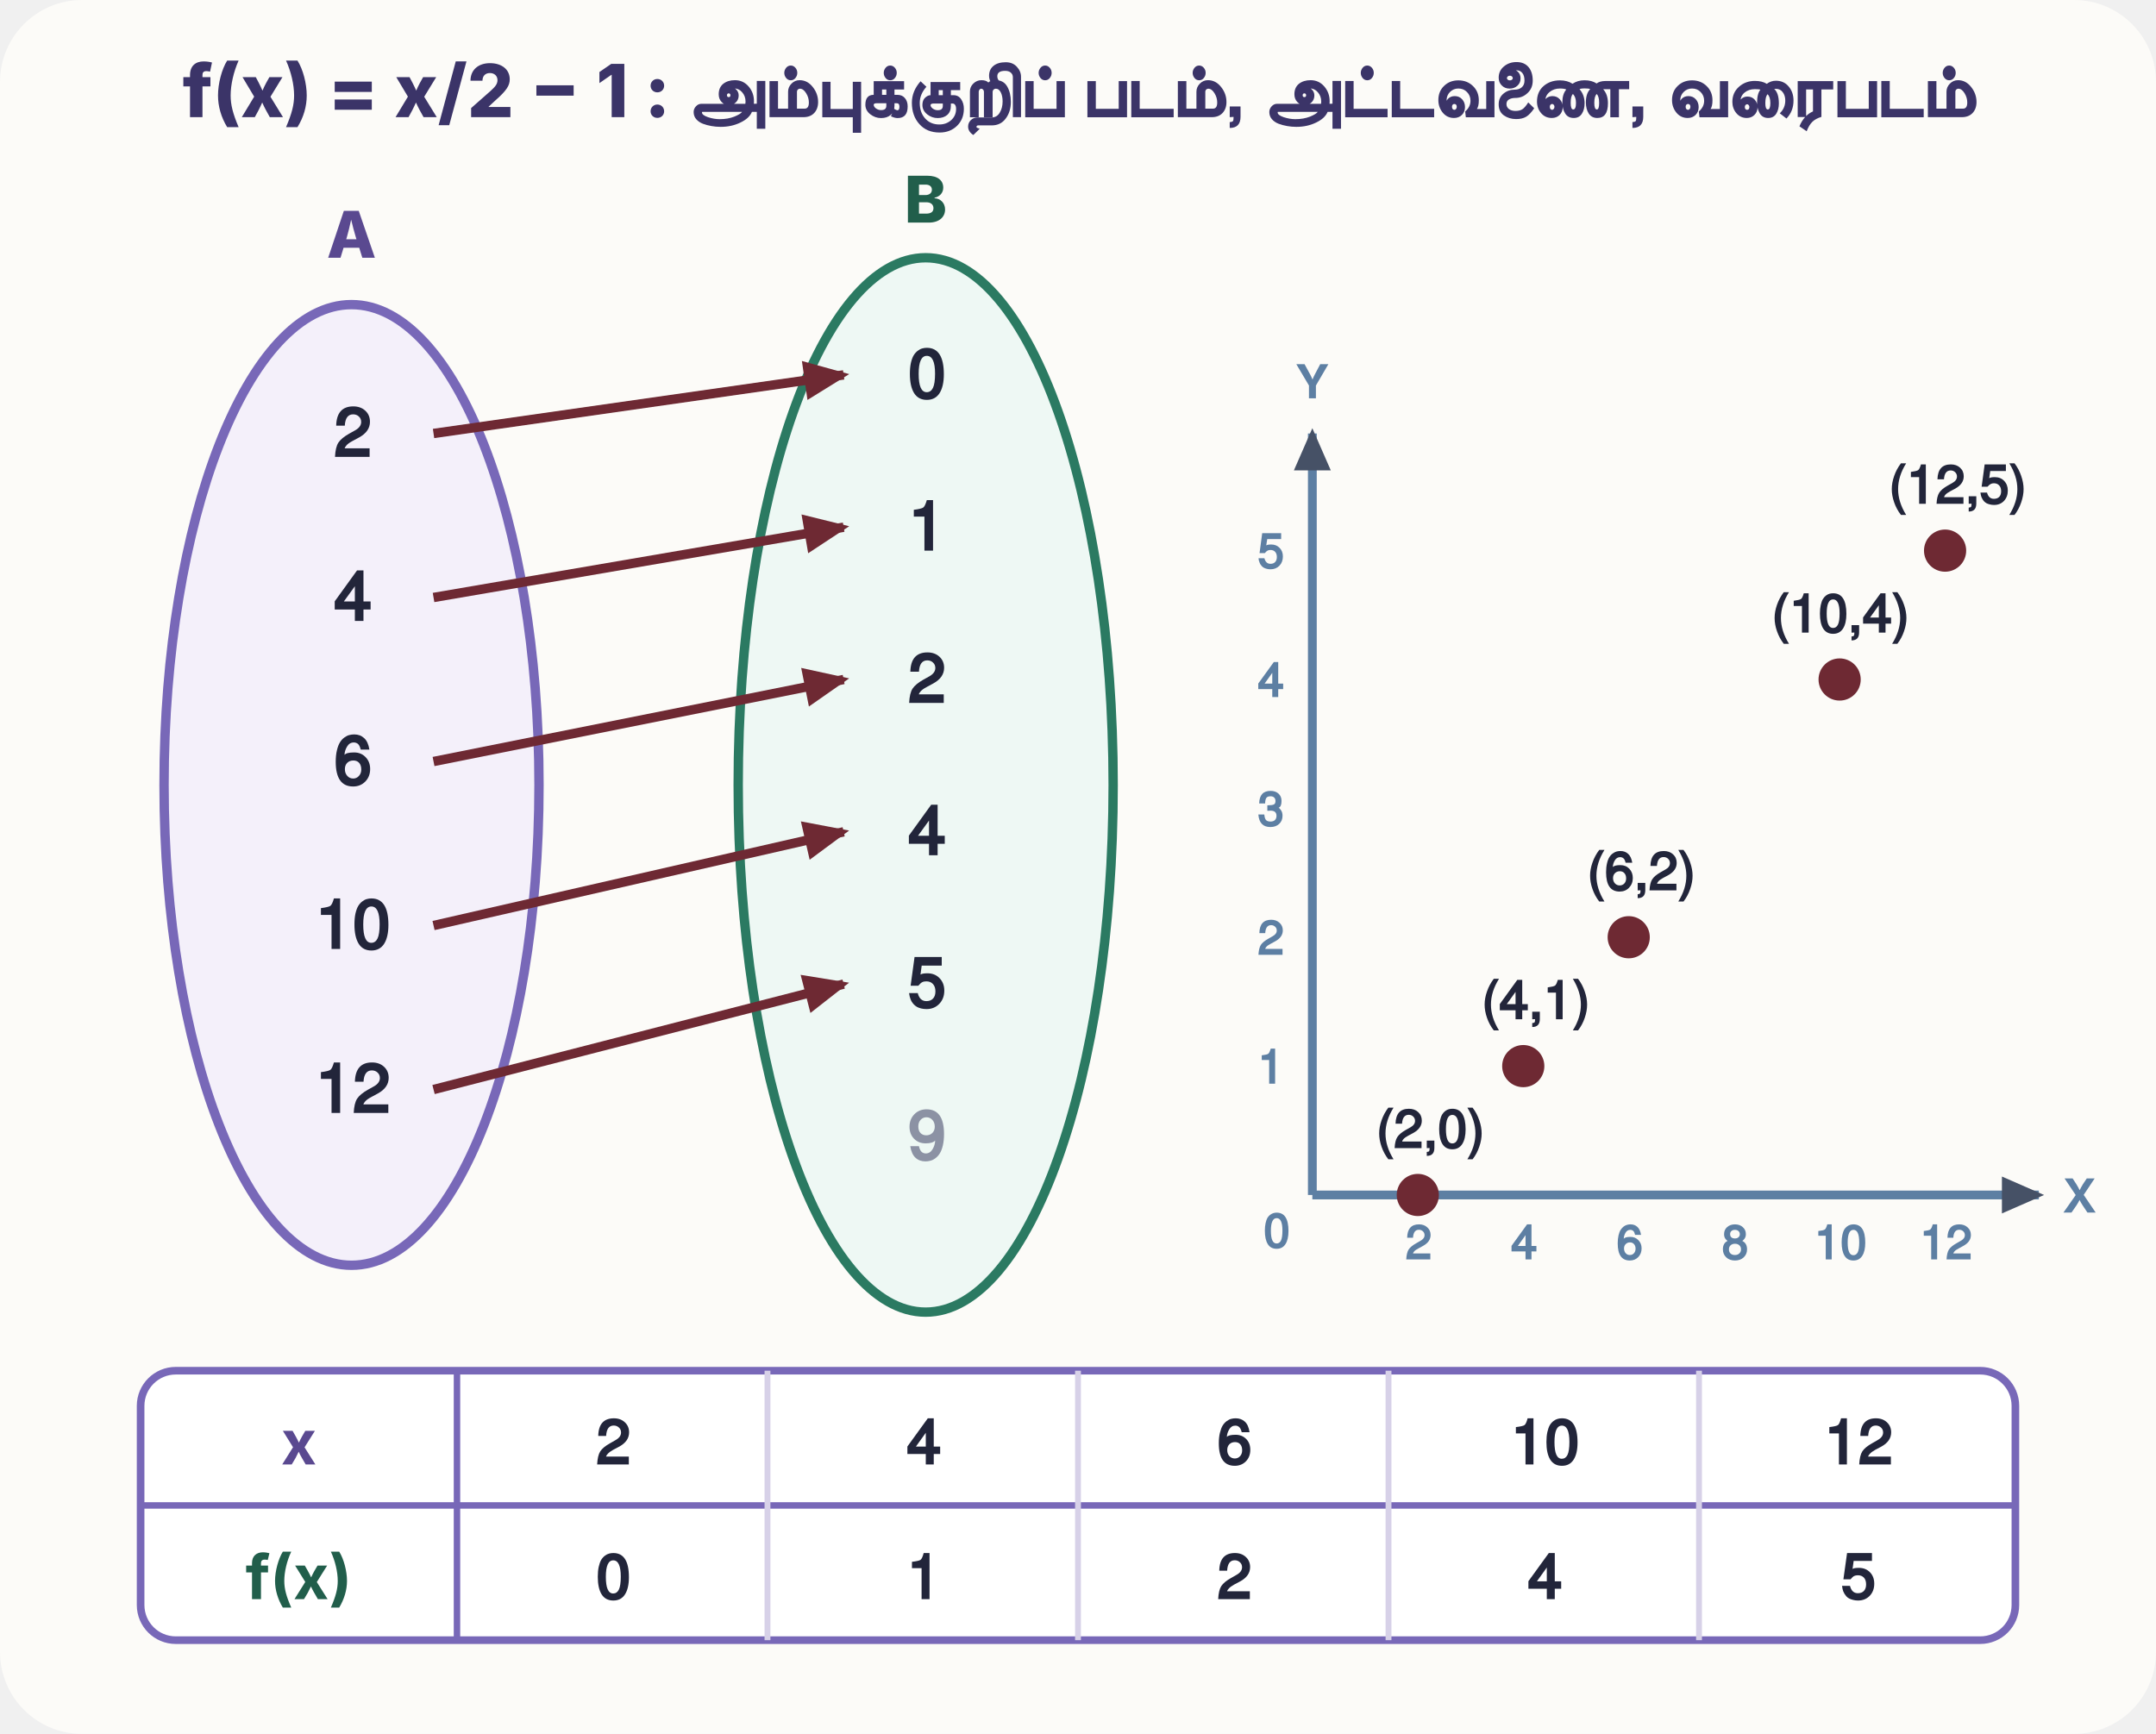
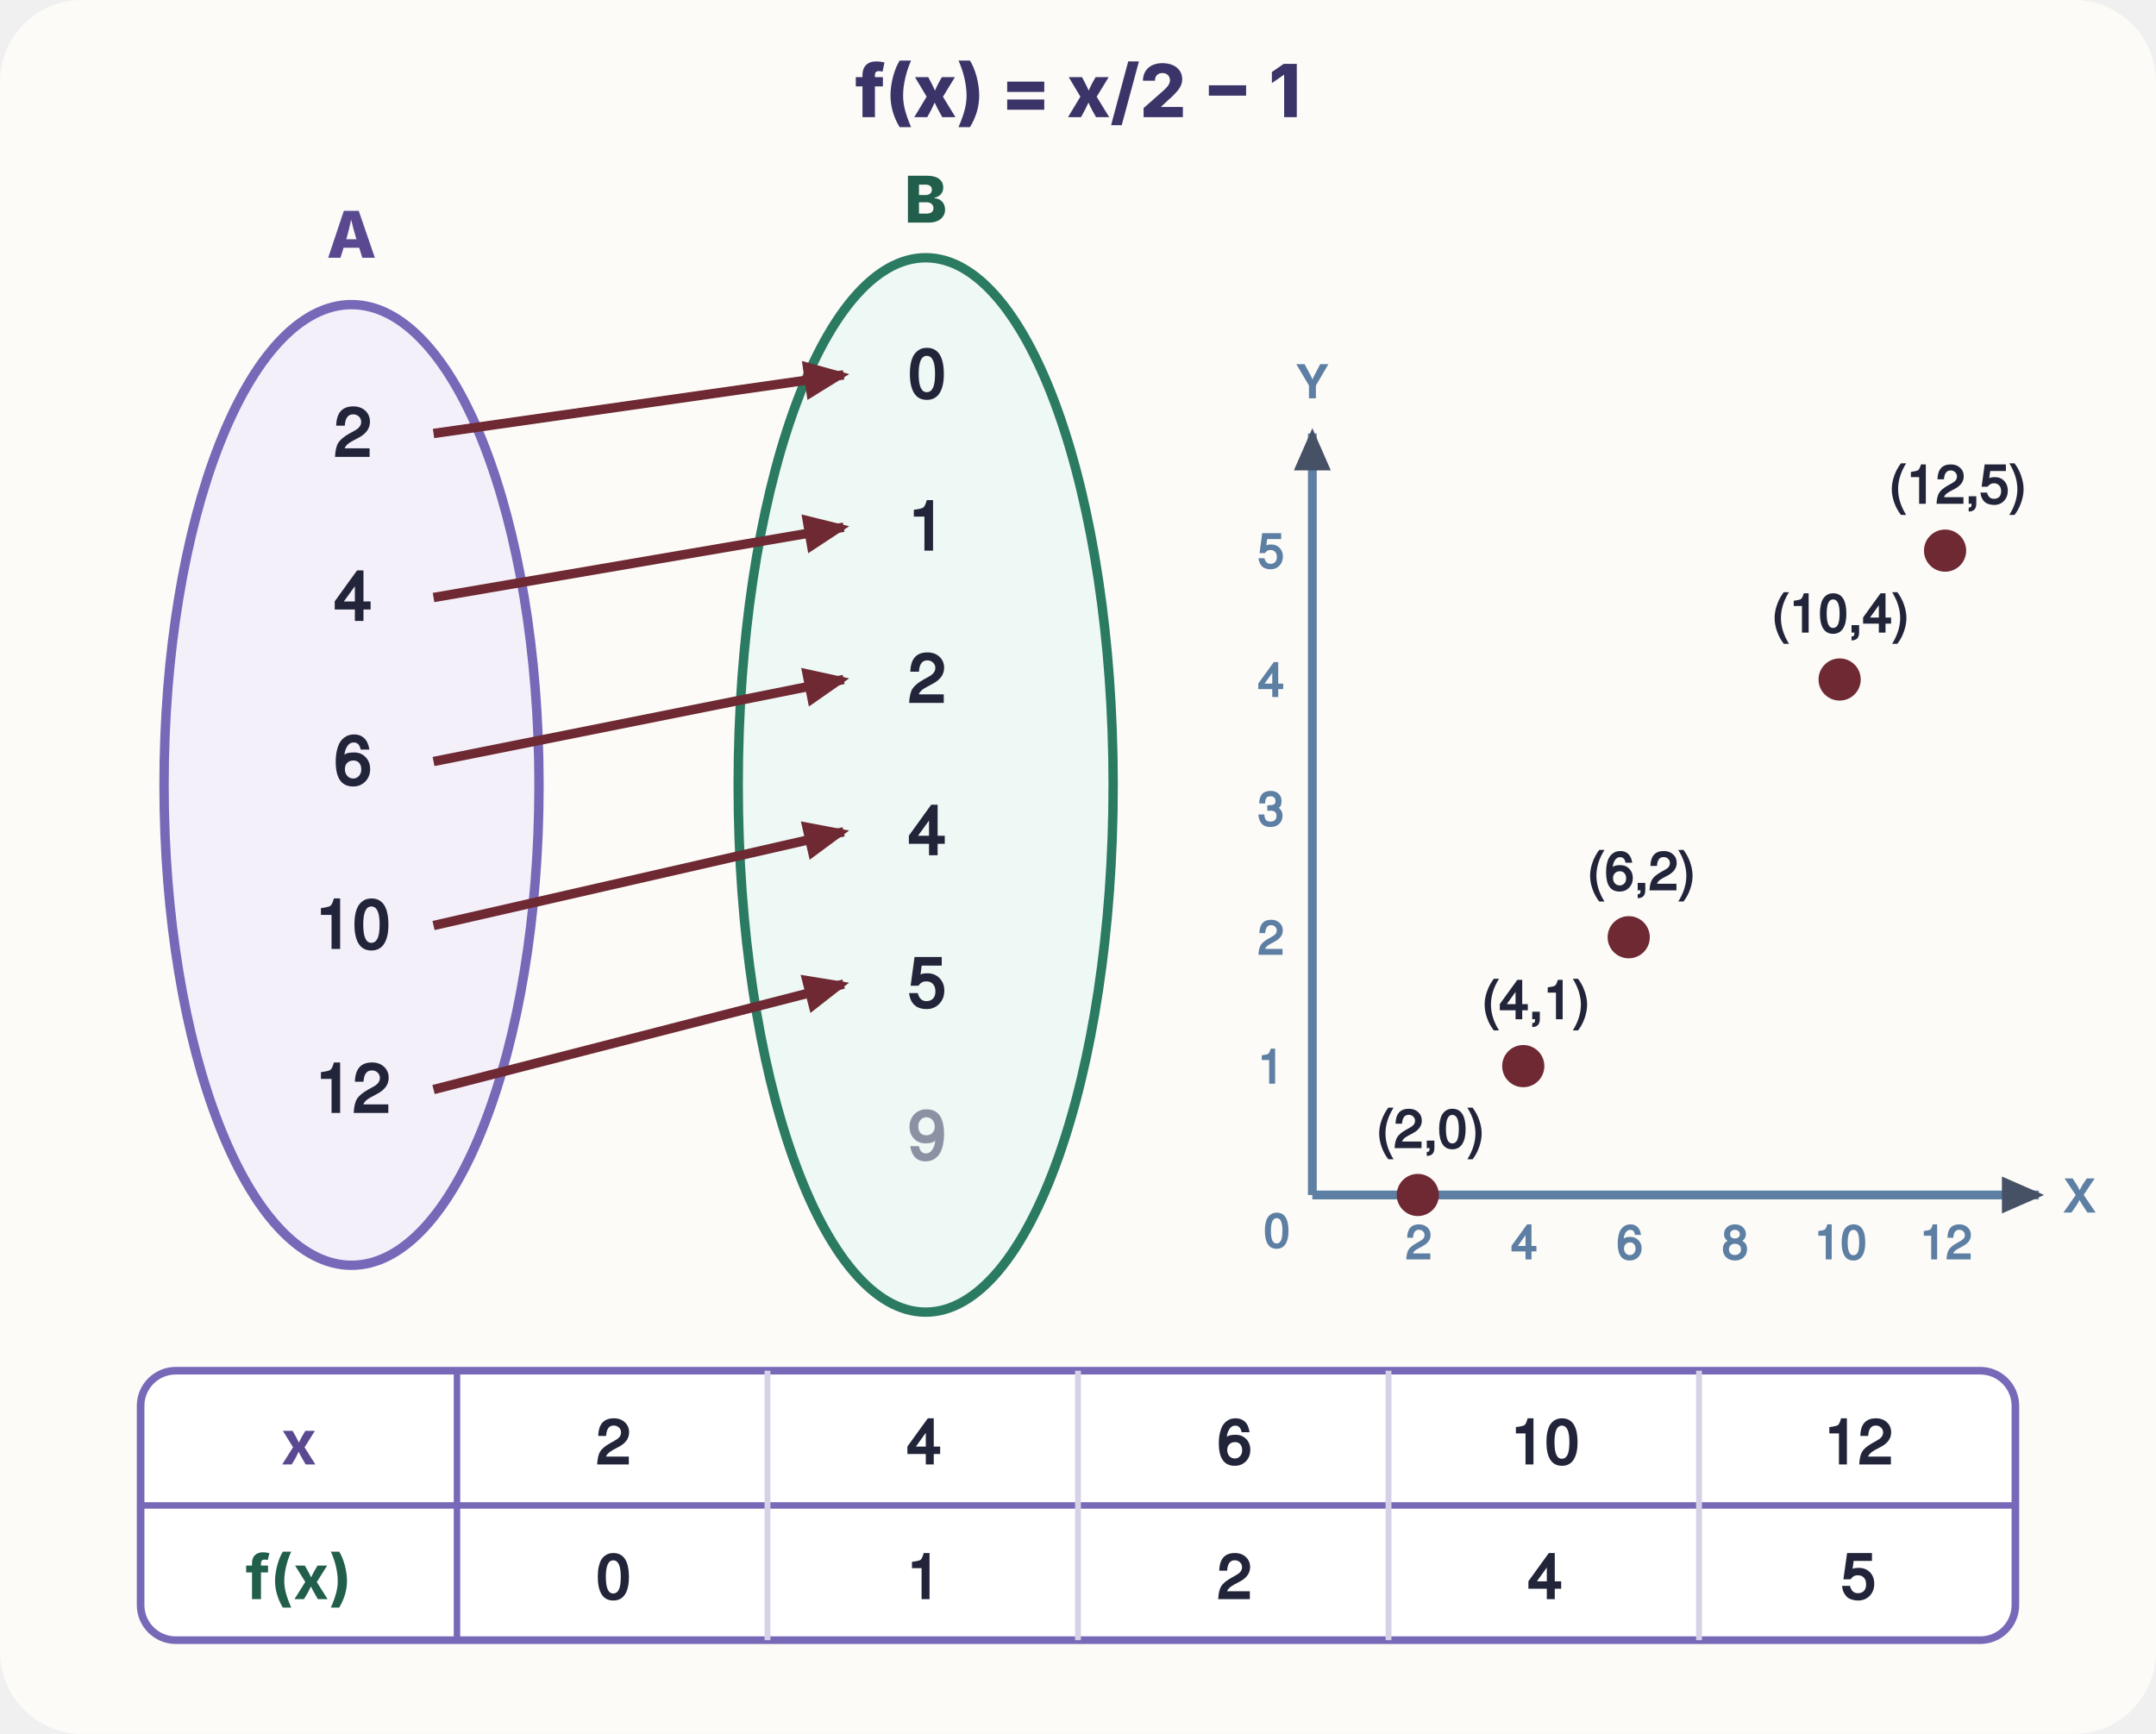
<svg xmlns="http://www.w3.org/2000/svg" xml:lang="ta" viewBox="0 0 368 296" width="100%" role="img" aria-label="f(x) = x/2 − 1 சார்பின் அம்புக்குறிப் படம், அட்டவணை, வரைபடம்">
  <defs>
    <marker id="arr" viewBox="0 0 10 10" refX="8" refY="5" markerWidth="6" markerHeight="6" orient="auto-start-reverse">
      <path d="M1 1.5 L9 5 L1 8.5 Z" fill="#465166" />
    </marker>
    <marker id="arrAccent" viewBox="0 0 10 10" refX="8" refY="5" markerWidth="6" markerHeight="6" orient="auto-start-reverse">
      <path d="M1 1.5 L9 5 L1 8.5 Z" fill="#6E2933" />
    </marker>
  </defs>
  <rect width="100%" height="100%" rx="14" fill="#FCFBF8" />
-   <text x="184" y="20" font-family="system-ui,-apple-system,sans-serif" font-size="12.5" font-weight="800" fill="#3B3468" text-anchor="middle">f(x) = x/2 − 1 : அம்புக்குறிப் படம், அட்டவணை, வரைபடம்</text>
+   <text x="184" y="20" font-family="system-ui,-apple-system,sans-serif" font-size="12.5" font-weight="800" fill="#3B3468" text-anchor="middle">f(x) = x/2 − 1</text>
  <ellipse cx="60" cy="134" rx="32" ry="82" fill="#F4F0FA" stroke="#7868B8" stroke-width="1.6" />
  <ellipse cx="158" cy="134" rx="32" ry="90" fill="#EEF8F4" stroke="#2B7A62" stroke-width="1.6" />
  <text x="60" y="44" font-family="system-ui,-apple-system,sans-serif" font-size="11" font-weight="800" fill="#5A4990" text-anchor="middle">A</text>
  <text x="158" y="38" font-family="system-ui,-apple-system,sans-serif" font-size="11" font-weight="800" fill="#215E4B" text-anchor="middle">B</text>
  <g font-family="system-ui,-apple-system,sans-serif" font-size="11.5" font-weight="750" fill="#22253A" text-anchor="middle">
    <text x="60" y="78">2</text>
    <text x="60" y="106">4</text>
    <text x="60" y="134">6</text>
    <text x="60" y="162">10</text>
    <text x="60" y="190">12</text>
    <text x="158" y="68">0</text>
    <text x="158" y="94">1</text>
    <text x="158" y="120">2</text>
    <text x="158" y="146">4</text>
    <text x="158" y="172">5</text>
    <text x="158" y="198" fill="#8C92A4">9</text>
  </g>
  <line x1="74" y1="74" x2="144" y2="64" stroke="#6E2933" stroke-width="1.6" marker-end="url(#arrAccent)" />
  <line x1="74" y1="102" x2="144" y2="90" stroke="#6E2933" stroke-width="1.6" marker-end="url(#arrAccent)" />
  <line x1="74" y1="130" x2="144" y2="116" stroke="#6E2933" stroke-width="1.6" marker-end="url(#arrAccent)" />
  <line x1="74" y1="158" x2="144" y2="142" stroke="#6E2933" stroke-width="1.6" marker-end="url(#arrAccent)" />
  <line x1="74" y1="186" x2="144" y2="168" stroke="#6E2933" stroke-width="1.6" marker-end="url(#arrAccent)" />
  <line x1="224" y1="204" x2="348" y2="204" stroke="#5D7FA3" stroke-width="1.5" marker-end="url(#arr)" />
  <line x1="224" y1="204" x2="224" y2="74" stroke="#5D7FA3" stroke-width="1.5" marker-end="url(#arr)" />
  <g font-family="system-ui,-apple-system,sans-serif" font-size="8" font-weight="700" fill="#5D7FA3">
    <text x="220" y="213" text-anchor="end">0</text>
    <text x="242" y="215" text-anchor="middle">2</text>
    <text x="260" y="215" text-anchor="middle">4</text>
    <text x="278" y="215" text-anchor="middle">6</text>
    <text x="296" y="215" text-anchor="middle">8</text>
    <text x="314" y="215" text-anchor="middle">10</text>
    <text x="332" y="215" text-anchor="middle">12</text>
    <text x="352" y="207">X</text>
    <text x="219" y="185" text-anchor="end">1</text>
    <text x="219" y="163" text-anchor="end">2</text>
    <text x="219" y="141" text-anchor="end">3</text>
    <text x="219" y="119" text-anchor="end">4</text>
    <text x="219" y="97" text-anchor="end">5</text>
    <text x="224" y="68" text-anchor="middle">Y</text>
  </g>
  <circle cx="242" cy="204" r="3.6" fill="#6E2933" />
  <text x="244" y="196" font-family="system-ui,-apple-system,sans-serif" font-size="9" font-weight="700" fill="#22253A" text-anchor="middle">(2,0)</text>
  <circle cx="260" cy="182" r="3.6" fill="#6E2933" />
  <text x="262" y="174" font-family="system-ui,-apple-system,sans-serif" font-size="9" font-weight="700" fill="#22253A" text-anchor="middle">(4,1)</text>
  <circle cx="278" cy="160" r="3.6" fill="#6E2933" />
  <text x="280" y="152" font-family="system-ui,-apple-system,sans-serif" font-size="9" font-weight="700" fill="#22253A" text-anchor="middle">(6,2)</text>
  <circle cx="314" cy="116" r="3.6" fill="#6E2933" />
  <text x="314" y="108" font-family="system-ui,-apple-system,sans-serif" font-size="9" font-weight="700" fill="#22253A" text-anchor="middle">(10,4)</text>
  <circle cx="332" cy="94" r="3.6" fill="#6E2933" />
  <text x="334" y="86" font-family="system-ui,-apple-system,sans-serif" font-size="9" font-weight="700" fill="#22253A" text-anchor="middle">(12,5)</text>
  <g transform="translate(24,234)" font-family="system-ui,-apple-system,sans-serif" font-size="10.5" font-weight="700" fill="#22253A" text-anchor="middle">
    <rect x="0" y="0" width="320" height="46" rx="6" fill="#FFFFFF" stroke="#7868B8" stroke-width="1.3" />
    <line x1="0" y1="23" x2="320" y2="23" stroke="#7868B8" stroke-width="1.1" />
    <line x1="54" y1="0" x2="54" y2="46" stroke="#7868B8" stroke-width="1.1" />
    <line x1="107" y1="0" x2="107" y2="46" stroke="#D7D1E8" />
    <line x1="160" y1="0" x2="160" y2="46" stroke="#D7D1E8" />
    <line x1="213" y1="0" x2="213" y2="46" stroke="#D7D1E8" />
    <line x1="266" y1="0" x2="266" y2="46" stroke="#D7D1E8" />
    <text x="27" y="16" fill="#5A4990">x</text>
    <text x="80.5" y="16">2</text>
    <text x="133.5" y="16">4</text>
    <text x="186.5" y="16">6</text>
    <text x="239.5" y="16">10</text>
    <text x="293" y="16">12</text>
    <text x="27" y="39" fill="#215E4B">f(x)</text>
    <text x="80.5" y="39">0</text>
    <text x="133.5" y="39">1</text>
    <text x="186.5" y="39">2</text>
    <text x="239.5" y="39">4</text>
    <text x="293" y="39">5</text>
  </g>
</svg>
